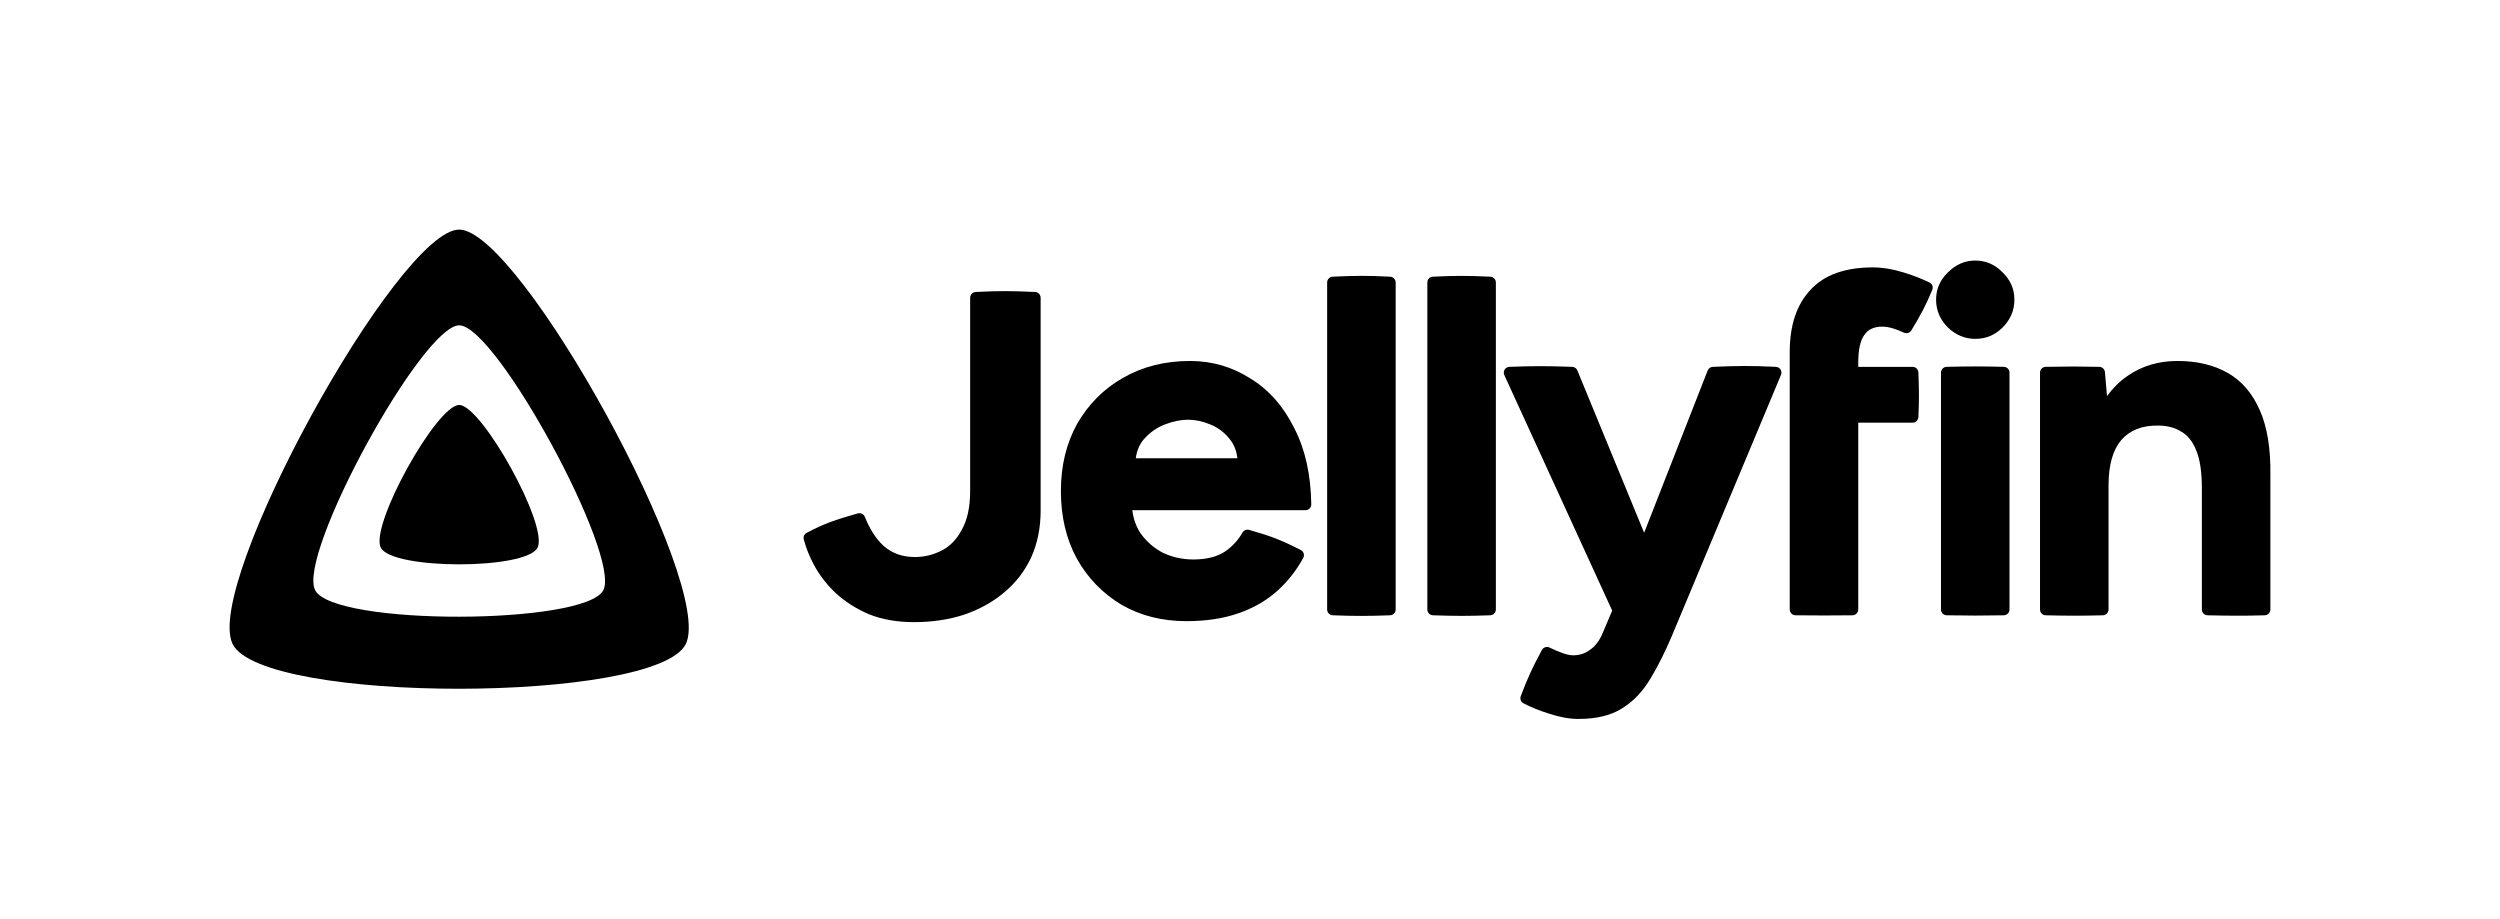
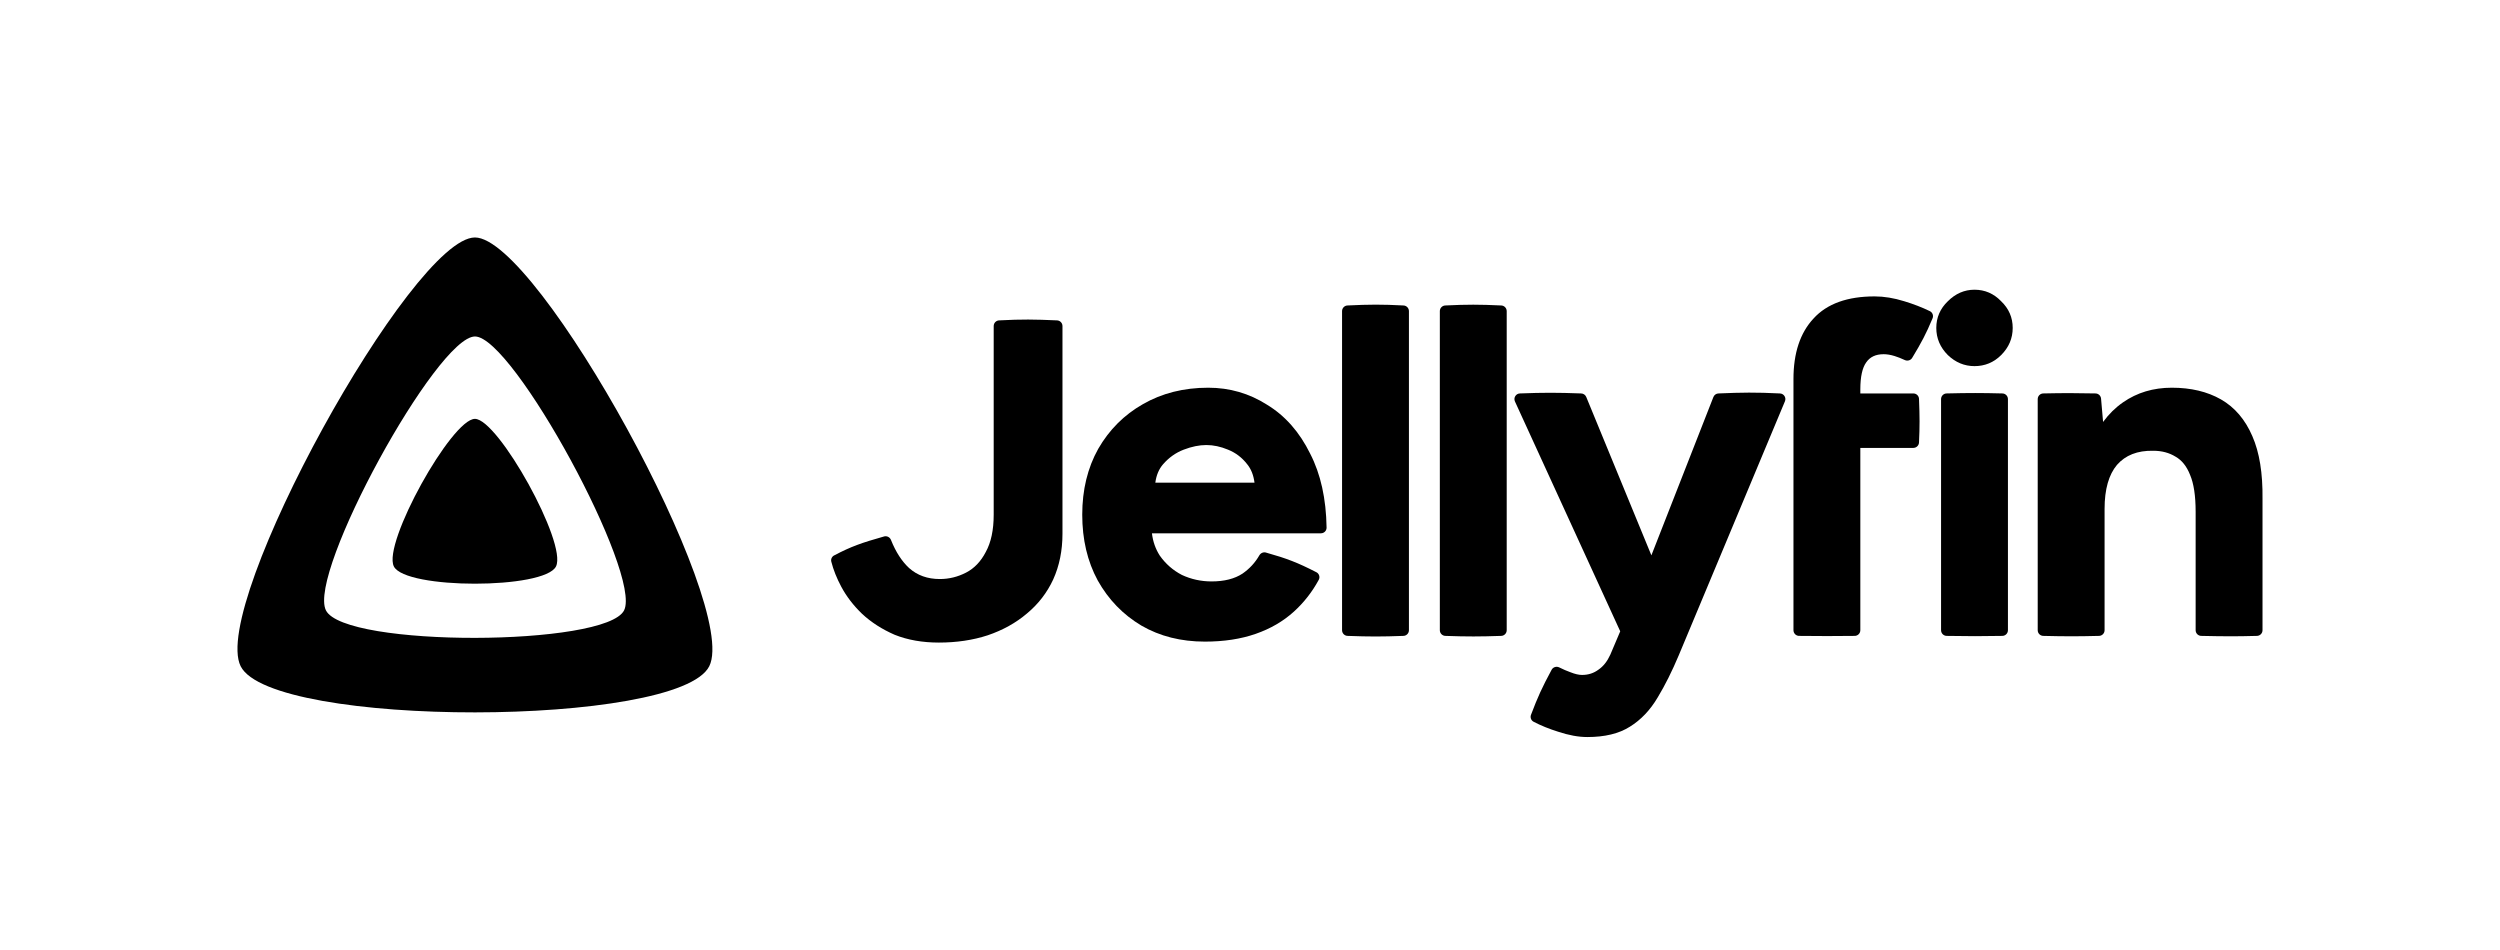
- <svg xmlns="http://www.w3.org/2000/svg" width="392" height="144" viewBox="0 0 392 144" fill="none">
+ <svg xmlns="http://www.w3.org/2000/svg" width="379" height="144" viewBox="0 0 379 144" fill="none">
  <path fill-rule="evenodd" clip-rule="evenodd" d="M36.482 100.995C31.805 91.605 62.477 36 72 36C81.533 36 112.153 91.713 107.527 100.995C102.902 110.277 41.158 110.386 36.482 100.995ZM49.408 92.525C52.222 98.174 91.882 98.011 94.613 92.527C97.344 87.043 77.789 51.01 72.009 51.01C66.23 51.01 46.594 86.877 49.408 92.525Z" fill="black" />
  <path d="M72 63.5C68.481 63.5 57.968 82.374 59.708 85.869C61.449 89.364 82.552 89.361 84.291 85.869C86.03 82.378 75.519 63.5 72 63.5Z" fill="black" />
-   <path d="M153.023 45.78C156.651 45.59 158.688 45.618 162.268 45.78C162.768 45.784 163.172 46.191 163.172 46.691V80.065C163.172 82.762 162.679 85.209 161.688 87.401L161.686 87.403C160.696 89.541 159.288 91.367 157.464 92.878C155.693 94.388 153.588 95.556 151.154 96.385L151.15 96.386C148.763 97.164 146.149 97.551 143.31 97.551C140.67 97.551 138.304 97.137 136.217 96.302L136.208 96.299C134.186 95.417 132.443 94.3 130.984 92.944L130.979 92.941C129.578 91.591 128.459 90.134 127.624 88.569C126.891 87.195 126.358 85.856 126.027 84.553C125.915 84.112 126.157 83.674 126.563 83.509C129.166 82.132 130.959 81.5 134.442 80.52C134.916 80.349 135.43 80.596 135.613 81.054C136.387 82.997 137.365 84.502 138.536 85.584C139.852 86.753 141.487 87.343 143.463 87.343C144.945 87.343 146.353 86.998 147.689 86.305C149.003 85.623 150.059 84.525 150.852 82.989L150.855 82.982C151.691 81.458 152.12 79.47 152.12 76.999V46.691C152.12 46.191 152.524 45.785 153.023 45.78Z" fill="black" />
-   <path fill-rule="evenodd" clip-rule="evenodd" d="M186.594 56.6C182.662 56.6 179.157 57.48 176.089 59.248C173.075 60.962 170.685 63.354 168.92 66.416L168.918 66.42C167.202 69.488 166.348 73.017 166.348 76.999C166.348 80.979 167.175 84.507 168.839 87.574L168.841 87.578C170.554 90.64 172.893 93.057 175.854 94.824L175.857 94.826C178.824 96.543 182.227 97.398 186.057 97.398C189.101 97.398 191.82 96.985 194.21 96.154C196.597 95.324 198.654 94.127 200.375 92.563C201.979 91.1 203.306 89.4 204.352 87.467C204.61 86.991 204.384 86.412 203.899 86.212C200.968 84.71 199.217 84.032 195.941 83.11C195.502 82.948 195.027 83.146 194.805 83.535C194.133 84.708 193.231 85.688 192.093 86.476C190.829 87.301 189.183 87.726 187.131 87.726C185.439 87.726 183.851 87.379 182.362 86.685C180.929 85.943 179.744 84.906 178.803 83.571C178.124 82.513 177.705 81.323 177.547 79.995H204.702C205.204 79.995 205.616 79.586 205.609 79.078C205.539 74.448 204.665 70.484 202.973 67.198C201.265 63.73 198.953 61.102 196.036 59.33C193.174 57.51 190.025 56.6 186.594 56.6ZM182.643 66.557C183.943 66.057 185.157 65.811 186.287 65.811C187.417 65.811 188.577 66.057 189.77 66.554L189.775 66.556C190.999 67.045 192.027 67.828 192.863 68.91L192.868 68.915C193.482 69.674 193.873 70.649 194.027 71.856H178.092C178.255 70.653 178.668 69.681 179.317 68.923C180.256 67.836 181.364 67.049 182.643 66.557Z" fill="black" />
-   <path d="M209 43.384C212.521 43.213 214.486 43.206 217.939 43.384C218.438 43.389 218.841 43.795 218.841 44.296V95.567C218.841 96.068 218.437 96.475 217.936 96.478C214.479 96.606 212.519 96.609 209.002 96.478C208.501 96.475 208.096 96.068 208.096 95.567V44.296C208.096 43.795 208.5 43.389 209 43.384Z" fill="black" />
-   <path d="M224.71 43.384C228.198 43.215 230.162 43.221 233.649 43.384C234.148 43.389 234.552 43.795 234.552 44.296V95.566C234.552 96.068 234.147 96.475 233.647 96.478C230.215 96.596 228.258 96.602 224.713 96.478C224.212 96.475 223.807 96.068 223.807 95.566V44.296C223.807 43.795 224.211 43.389 224.71 43.384Z" fill="black" />
-   <path d="M268.604 57.52C272.379 57.36 274.549 57.329 278.428 57.52C279.074 57.525 279.51 58.185 279.26 58.783L262.204 99.583C261.126 102.149 259.995 104.412 258.81 106.369C257.613 108.399 256.123 109.971 254.338 111.074C252.586 112.188 250.299 112.731 247.502 112.731C246.081 112.731 244.515 112.442 242.806 111.873C241.36 111.421 240.049 110.889 238.873 110.275C238.448 110.053 238.284 109.541 238.473 109.114C239.519 106.345 240.23 104.774 241.745 101.969C241.968 101.498 242.534 101.314 242.992 101.542C243.634 101.861 244.227 102.117 244.771 102.311L244.782 102.315C245.527 102.613 246.15 102.753 246.659 102.753C247.668 102.753 248.547 102.466 249.308 101.895L249.318 101.888C250.078 101.365 250.71 100.573 251.203 99.49L252.792 95.745L235.877 58.811C235.601 58.209 236.038 57.524 236.699 57.52C240.475 57.376 242.626 57.38 246.494 57.52C246.861 57.522 247.191 57.745 247.33 58.084L257.8 83.537L267.762 58.099C267.898 57.752 268.231 57.523 268.604 57.52Z" fill="black" />
-   <path fill-rule="evenodd" clip-rule="evenodd" d="M293.668 41.928C289.322 41.928 286.029 43.092 283.855 45.478C281.69 47.802 280.629 51.056 280.629 55.197V95.567C280.629 96.069 281.036 96.477 281.538 96.478C285.089 96.521 287.041 96.512 290.464 96.478C290.967 96.477 291.374 96.069 291.374 95.567V66.271H299.892C300.393 66.271 300.799 65.868 300.804 65.368C300.923 62.81 300.915 61.268 300.804 58.424C300.8 57.924 300.393 57.52 299.892 57.52H291.374V56.883C291.374 54.805 291.706 53.381 292.311 52.543L292.316 52.536C292.911 51.666 293.827 51.216 295.124 51.216C295.649 51.216 296.231 51.311 296.873 51.509C297.373 51.663 297.923 51.878 298.524 52.157C298.964 52.361 299.498 52.196 299.731 51.758C301.19 49.346 301.924 47.971 302.954 45.509C303.174 45.066 303.002 44.519 302.547 44.297C301.292 43.688 299.922 43.158 298.436 42.708C296.776 42.189 295.186 41.928 293.668 41.928ZM290.462 96.165L290.465 96.478L290.464 96.478H290.462V96.165ZM281.54 96.165V96.478H281.538L281.536 96.478L281.54 96.165ZM284.084 45.69L283.856 45.477L283.855 45.478L283.853 45.48L284.084 45.69Z" fill="black" />
-   <path d="M305.253 57.52C308.888 57.431 310.846 57.437 314.184 57.52C314.685 57.522 315.091 57.929 315.091 58.431V95.567C315.091 96.069 314.684 96.476 314.182 96.478C310.808 96.536 308.852 96.54 305.254 96.478C304.752 96.476 304.346 96.069 304.346 95.567V58.431C304.346 57.929 304.752 57.522 305.253 57.52Z" fill="black" />
-   <path d="M309.718 40.854C308.096 40.854 306.665 41.48 305.437 42.707C304.203 43.888 303.579 45.322 303.579 46.993C303.579 48.665 304.203 50.123 305.434 51.354L305.439 51.359C306.669 52.535 308.099 53.133 309.718 53.133C311.386 53.133 312.82 52.537 314.003 51.354C315.234 50.123 315.858 48.665 315.858 46.993C315.858 45.323 315.235 43.89 314.003 42.709C312.822 41.477 311.388 40.854 309.718 40.854Z" fill="black" />
-   <path d="M341.424 56.6C338.453 56.6 335.834 57.383 333.579 58.955C332.367 59.792 331.301 60.842 330.379 62.102L330.053 58.352C330.012 57.882 329.62 57.521 329.149 57.52C325.958 57.454 324.129 57.45 320.783 57.52C320.281 57.522 319.875 57.929 319.875 58.431V95.567C319.875 96.069 320.281 96.476 320.782 96.478C324.268 96.561 326.226 96.566 329.713 96.478C330.214 96.476 330.62 96.068 330.62 95.567V76.079C330.62 72.898 331.302 70.556 332.615 68.999C333.973 67.448 335.894 66.682 338.428 66.731H338.434C339.815 66.731 341.009 67.051 342.026 67.681L342.036 67.687C343.033 68.257 343.81 69.215 344.353 70.596L344.357 70.605C344.946 71.98 345.252 73.95 345.252 76.539V95.567C345.252 96.069 345.658 96.476 346.16 96.478C349.678 96.552 351.633 96.576 355.09 96.478C355.591 96.475 355.997 96.068 355.997 95.567V74.471C356.048 70.358 355.509 66.988 354.361 64.377C353.214 61.719 351.536 59.746 349.323 58.481C347.119 57.222 344.482 56.6 341.424 56.6Z" fill="black" />
+   <path d="M151.495 48.569C154.918 48.389 156.841 48.416 160.218 48.569C160.69 48.572 161.071 48.956 161.071 49.428V80.916C161.071 83.46 160.606 85.769 159.67 87.837L159.669 87.839C158.735 89.856 157.406 91.578 155.686 93.004C154.015 94.429 152.029 95.531 149.732 96.313L149.728 96.314C147.477 97.048 145.01 97.414 142.331 97.414C139.841 97.414 137.609 97.023 135.639 96.235L135.631 96.232C133.723 95.4 132.079 94.346 130.702 93.067L130.698 93.064C129.376 91.79 128.32 90.416 127.532 88.939C126.841 87.643 126.338 86.38 126.026 85.15C125.92 84.734 126.148 84.32 126.531 84.165C128.987 82.866 130.679 82.27 133.965 81.345C134.412 81.184 134.897 81.417 135.069 81.849C135.8 83.682 136.722 85.102 137.827 86.123C139.069 87.225 140.612 87.782 142.476 87.782C143.875 87.782 145.202 87.456 146.463 86.803C147.703 86.16 148.699 85.123 149.447 83.674L149.451 83.668C150.239 82.23 150.644 80.354 150.644 78.023V49.428C150.644 48.956 151.024 48.573 151.495 48.569Z" fill="black" />
+   <path fill-rule="evenodd" clip-rule="evenodd" d="M183.169 58.777C179.459 58.777 176.152 59.607 173.258 61.275C170.414 62.893 168.159 65.149 166.494 68.038L166.492 68.041C164.873 70.936 164.068 74.266 164.068 78.023C164.068 81.778 164.848 85.106 166.418 88.001L166.42 88.004C168.036 90.893 170.242 93.174 173.036 94.84L173.039 94.842C175.838 96.463 179.049 97.269 182.663 97.269C185.534 97.269 188.099 96.88 190.355 96.095C192.607 95.312 194.547 94.183 196.171 92.707C197.685 91.327 198.936 89.724 199.924 87.899C200.167 87.45 199.954 86.904 199.496 86.716C196.731 85.298 195.079 84.658 191.988 83.789C191.574 83.636 191.126 83.823 190.916 84.19C190.282 85.296 189.431 86.221 188.357 86.964C187.165 87.743 185.612 88.144 183.675 88.144C182.08 88.144 180.581 87.816 179.176 87.162C177.825 86.461 176.706 85.483 175.819 84.224C175.178 83.225 174.783 82.102 174.634 80.849H200.253C200.727 80.849 201.116 80.464 201.109 79.984C201.043 75.616 200.219 71.876 198.622 68.776C197.01 65.504 194.83 63.025 192.077 61.353C189.378 59.636 186.406 58.777 183.169 58.777ZM179.441 68.171C180.668 67.699 181.814 67.468 182.88 67.468C183.945 67.468 185.04 67.699 186.166 68.168L186.17 68.17C187.325 68.632 188.295 69.37 189.084 70.391L189.088 70.396C189.668 71.112 190.037 72.032 190.182 73.171H175.148C175.301 72.036 175.691 71.119 176.304 70.403C177.19 69.377 178.235 68.635 179.441 68.171Z" fill="black" />
+   <path d="M204.308 46.308C207.631 46.147 209.485 46.14 212.742 46.308C213.213 46.313 213.594 46.696 213.594 47.168V95.541C213.594 96.014 213.212 96.398 212.74 96.401C209.478 96.521 207.628 96.525 204.31 96.401C203.838 96.398 203.456 96.014 203.456 95.541V47.168C203.456 46.696 203.837 46.312 204.308 46.308Z" fill="black" />
+   <path d="M219.131 46.308C222.422 46.149 224.274 46.154 227.564 46.308C228.036 46.312 228.417 46.696 228.417 47.168V95.541C228.417 96.014 228.035 96.398 227.562 96.401C224.325 96.512 222.478 96.518 219.133 96.401C218.661 96.398 218.279 96.014 218.279 95.541V47.168C218.279 46.696 218.66 46.312 219.131 46.308Z" fill="black" />
+   <path d="M260.543 59.645C264.105 59.494 266.153 59.465 269.812 59.645C270.422 59.65 270.834 60.272 270.598 60.836L254.505 99.331C253.488 101.752 252.421 103.886 251.304 105.733C250.174 107.648 248.769 109.131 247.084 110.172C245.431 111.223 243.273 111.736 240.635 111.736C239.294 111.736 237.816 111.463 236.204 110.926C234.84 110.499 233.603 109.997 232.494 109.418C232.092 109.209 231.938 108.726 232.116 108.323C233.103 105.71 233.774 104.229 235.203 101.581C235.413 101.137 235.947 100.964 236.38 101.179C236.985 101.48 237.545 101.721 238.058 101.904L238.068 101.908C238.771 102.19 239.359 102.321 239.839 102.321C240.791 102.321 241.621 102.051 242.338 101.512L242.348 101.505C243.065 101.012 243.661 100.265 244.126 99.242L245.626 95.709L229.666 60.863C229.406 60.295 229.819 59.649 230.442 59.645C234.005 59.509 236.034 59.513 239.683 59.645C240.03 59.647 240.341 59.857 240.473 60.177L250.35 84.191L259.75 60.191C259.878 59.864 260.192 59.647 260.543 59.645Z" fill="black" />
+   <path fill-rule="evenodd" clip-rule="evenodd" d="M284.191 44.934C280.091 44.934 276.984 46.033 274.932 48.284C272.89 50.476 271.889 53.547 271.889 57.453V95.541C271.889 96.015 272.273 96.4 272.747 96.401C276.097 96.441 277.939 96.433 281.168 96.401C281.642 96.4 282.026 96.015 282.026 95.541V67.902H290.063C290.536 67.902 290.919 67.521 290.923 67.049C291.036 64.636 291.028 63.181 290.923 60.498C290.92 60.026 290.536 59.645 290.063 59.645H282.026V59.044C282.026 57.084 282.34 55.74 282.911 54.949L282.915 54.943C283.477 54.122 284.341 53.697 285.565 53.697C286.06 53.697 286.609 53.787 287.214 53.973C287.687 54.119 288.206 54.322 288.772 54.585C289.188 54.777 289.692 54.622 289.912 54.209C291.288 51.933 291.98 50.636 292.953 48.313C293.16 47.895 292.998 47.379 292.568 47.17C291.384 46.595 290.091 46.095 288.69 45.67C287.123 45.181 285.623 44.934 284.191 44.934ZM281.166 96.106L281.169 96.401L281.168 96.401H281.166V96.106ZM272.749 96.106V96.401H272.747L272.745 96.401L272.749 96.106ZM275.149 48.484L274.933 48.283L274.932 48.284L274.931 48.285L275.149 48.484Z" fill="black" />
+   <path d="M295.121 59.645C298.551 59.561 300.398 59.566 303.547 59.645C304.02 59.647 304.403 60.031 304.403 60.505V95.541C304.403 96.015 304.02 96.399 303.546 96.401C300.362 96.456 298.517 96.459 295.122 96.401C294.649 96.399 294.265 96.015 294.265 95.541V60.505C294.265 60.031 294.648 59.647 295.121 59.645Z" fill="black" />
+   <path d="M299.334 43.921C297.803 43.921 296.453 44.511 295.294 45.669C294.131 46.783 293.542 48.137 293.542 49.713C293.542 51.291 294.131 52.666 295.292 53.828L295.297 53.832C296.457 54.942 297.807 55.505 299.334 55.505C300.908 55.505 302.26 54.944 303.376 53.828C304.538 52.666 305.126 51.291 305.126 49.713C305.126 48.138 304.539 46.785 303.376 45.671C302.262 44.509 300.91 43.921 299.334 43.921Z" fill="black" />
+   <path d="M329.248 58.777C326.445 58.777 323.974 59.515 321.846 60.999C320.703 61.789 319.697 62.779 318.827 63.968L318.52 60.43C318.481 59.987 318.111 59.646 317.666 59.645C314.656 59.583 312.93 59.579 309.773 59.645C309.3 59.646 308.917 60.031 308.917 60.505V95.541C308.917 96.015 309.3 96.399 309.773 96.401C313.062 96.48 314.909 96.484 318.199 96.401C318.672 96.399 319.054 96.014 319.054 95.541V77.155C319.054 74.154 319.698 71.944 320.936 70.475C322.218 69.012 324.031 68.289 326.421 68.336H326.427C327.73 68.336 328.856 68.638 329.816 69.232L329.825 69.237C330.766 69.775 331.499 70.679 332.011 71.982L332.015 71.991C332.571 73.287 332.859 75.146 332.859 77.589V95.541C332.859 96.015 333.242 96.399 333.716 96.401C337.035 96.471 338.88 96.494 342.141 96.401C342.614 96.398 342.997 96.014 342.997 95.541V75.638C343.045 71.757 342.537 68.578 341.453 66.115C340.371 63.606 338.788 61.745 336.7 60.551C334.621 59.364 332.133 58.777 329.248 58.777Z" fill="black" />
</svg>
